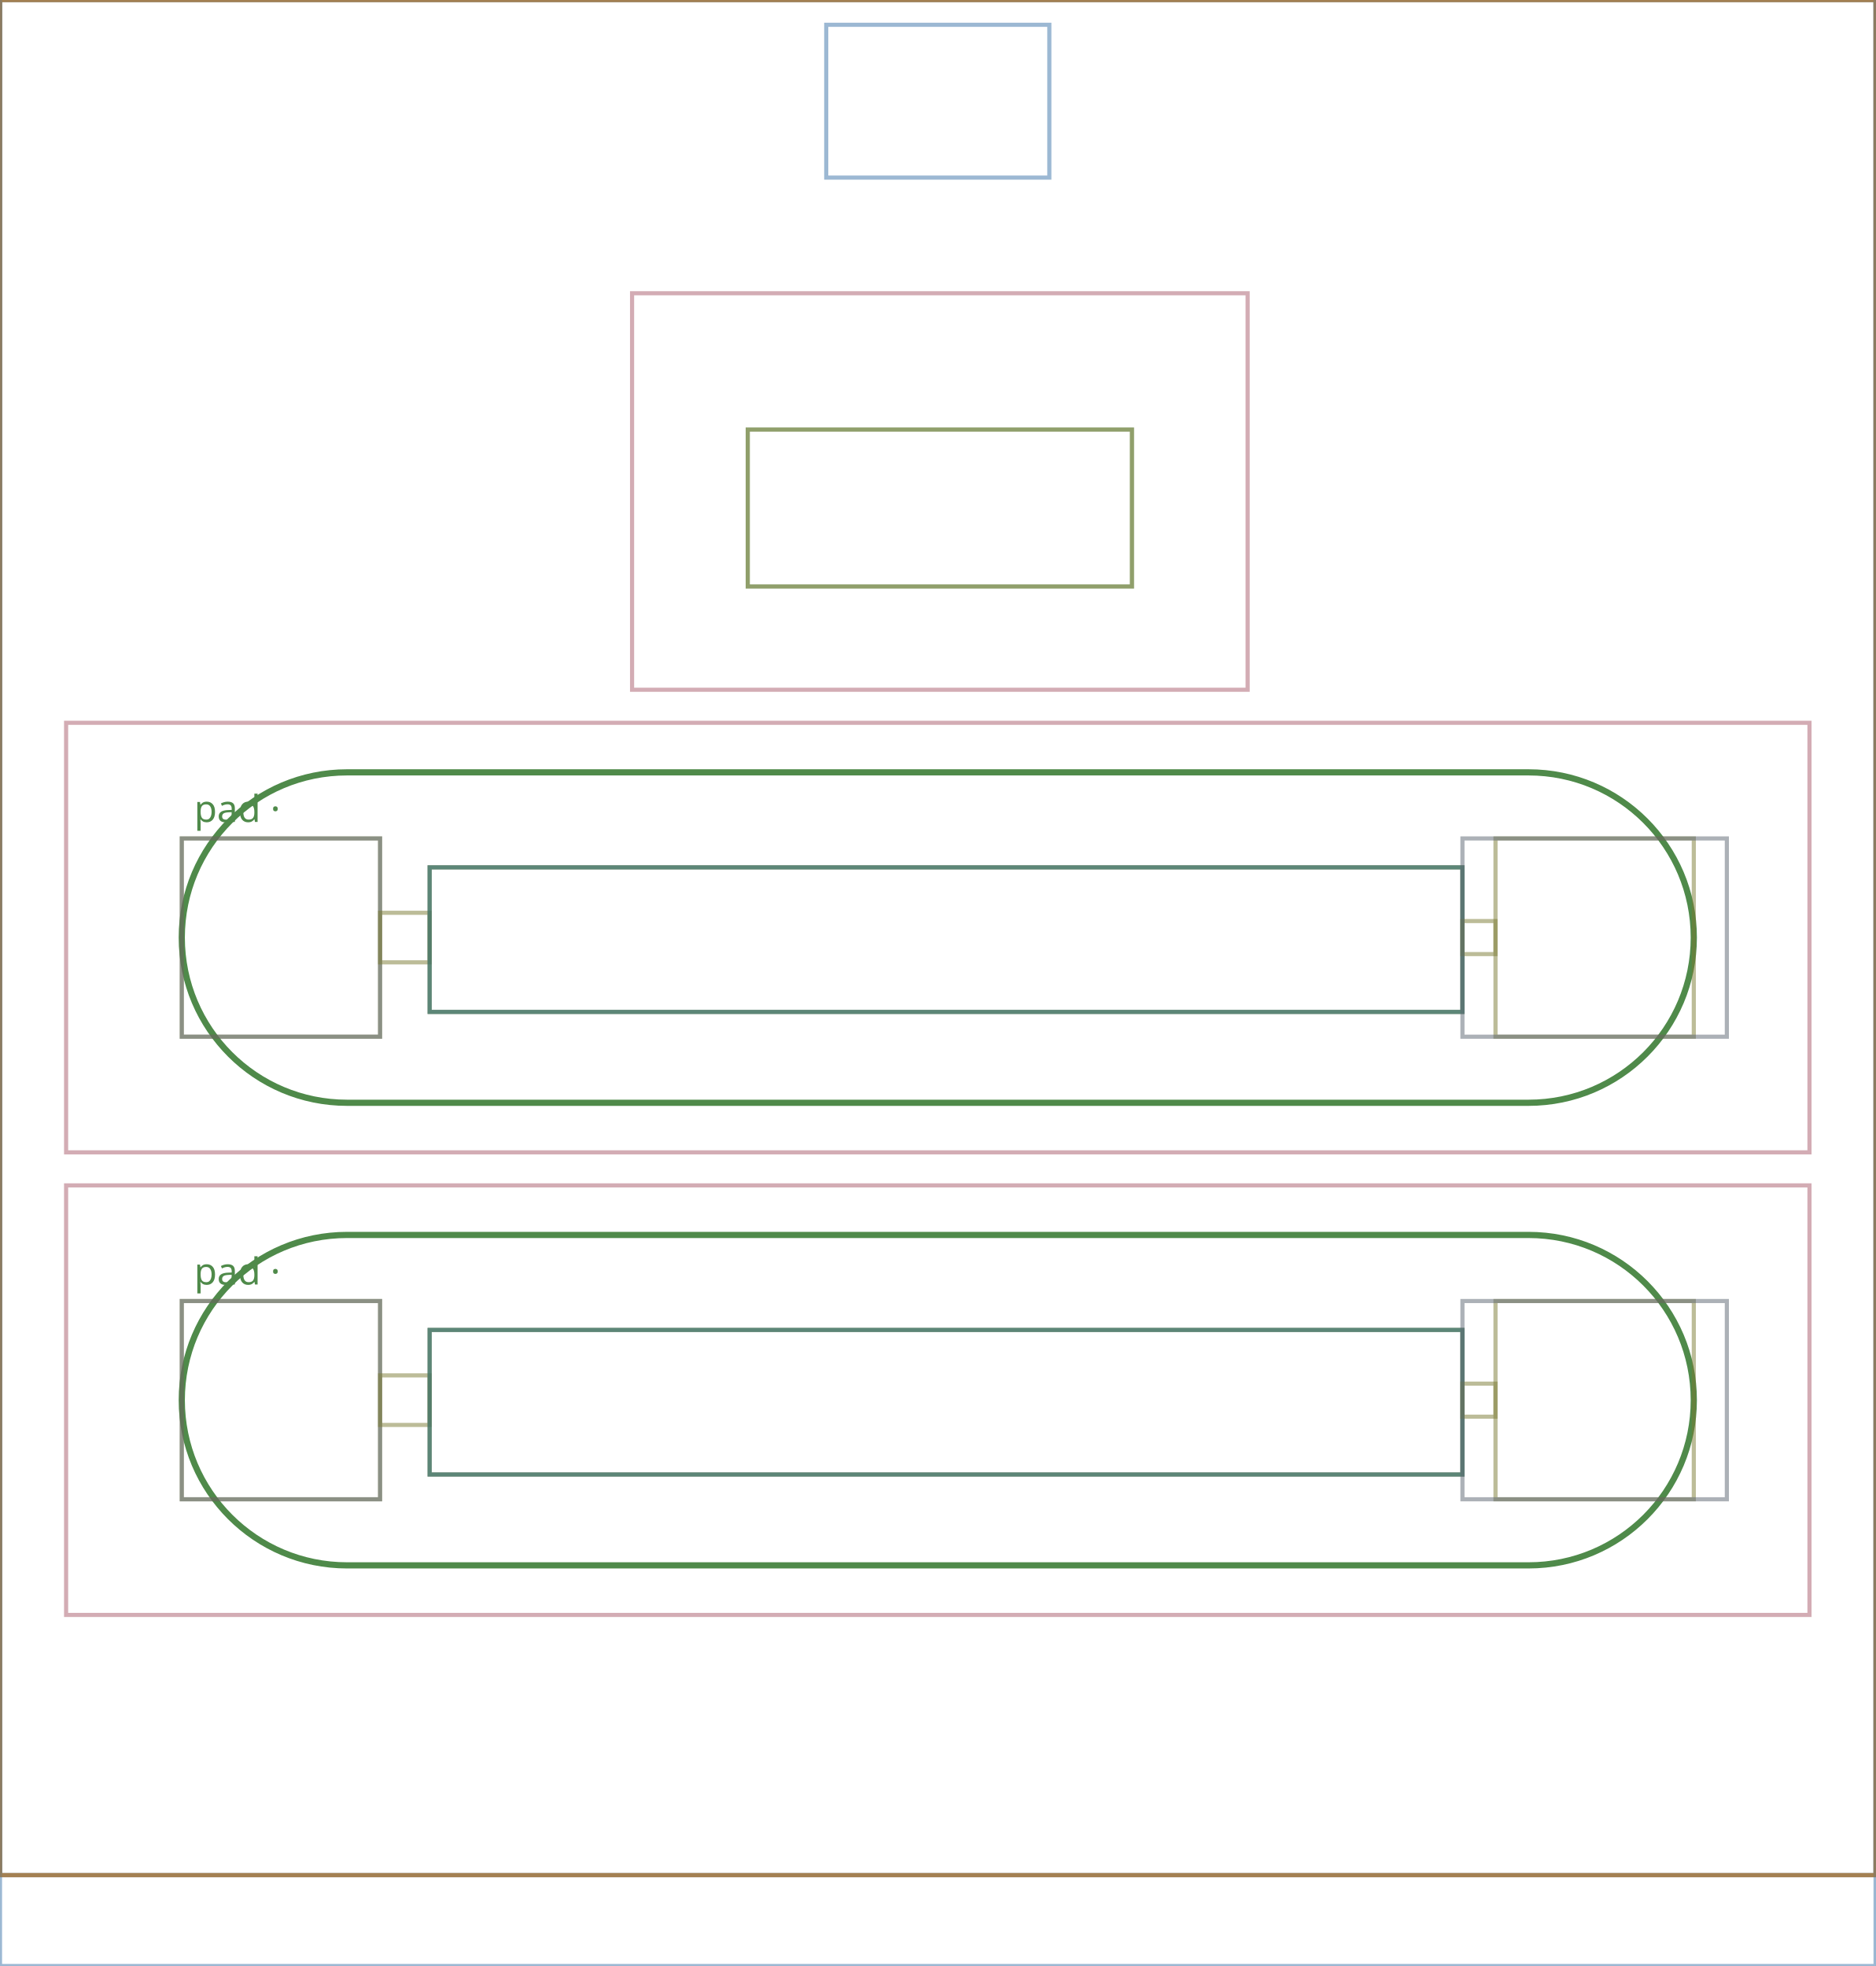
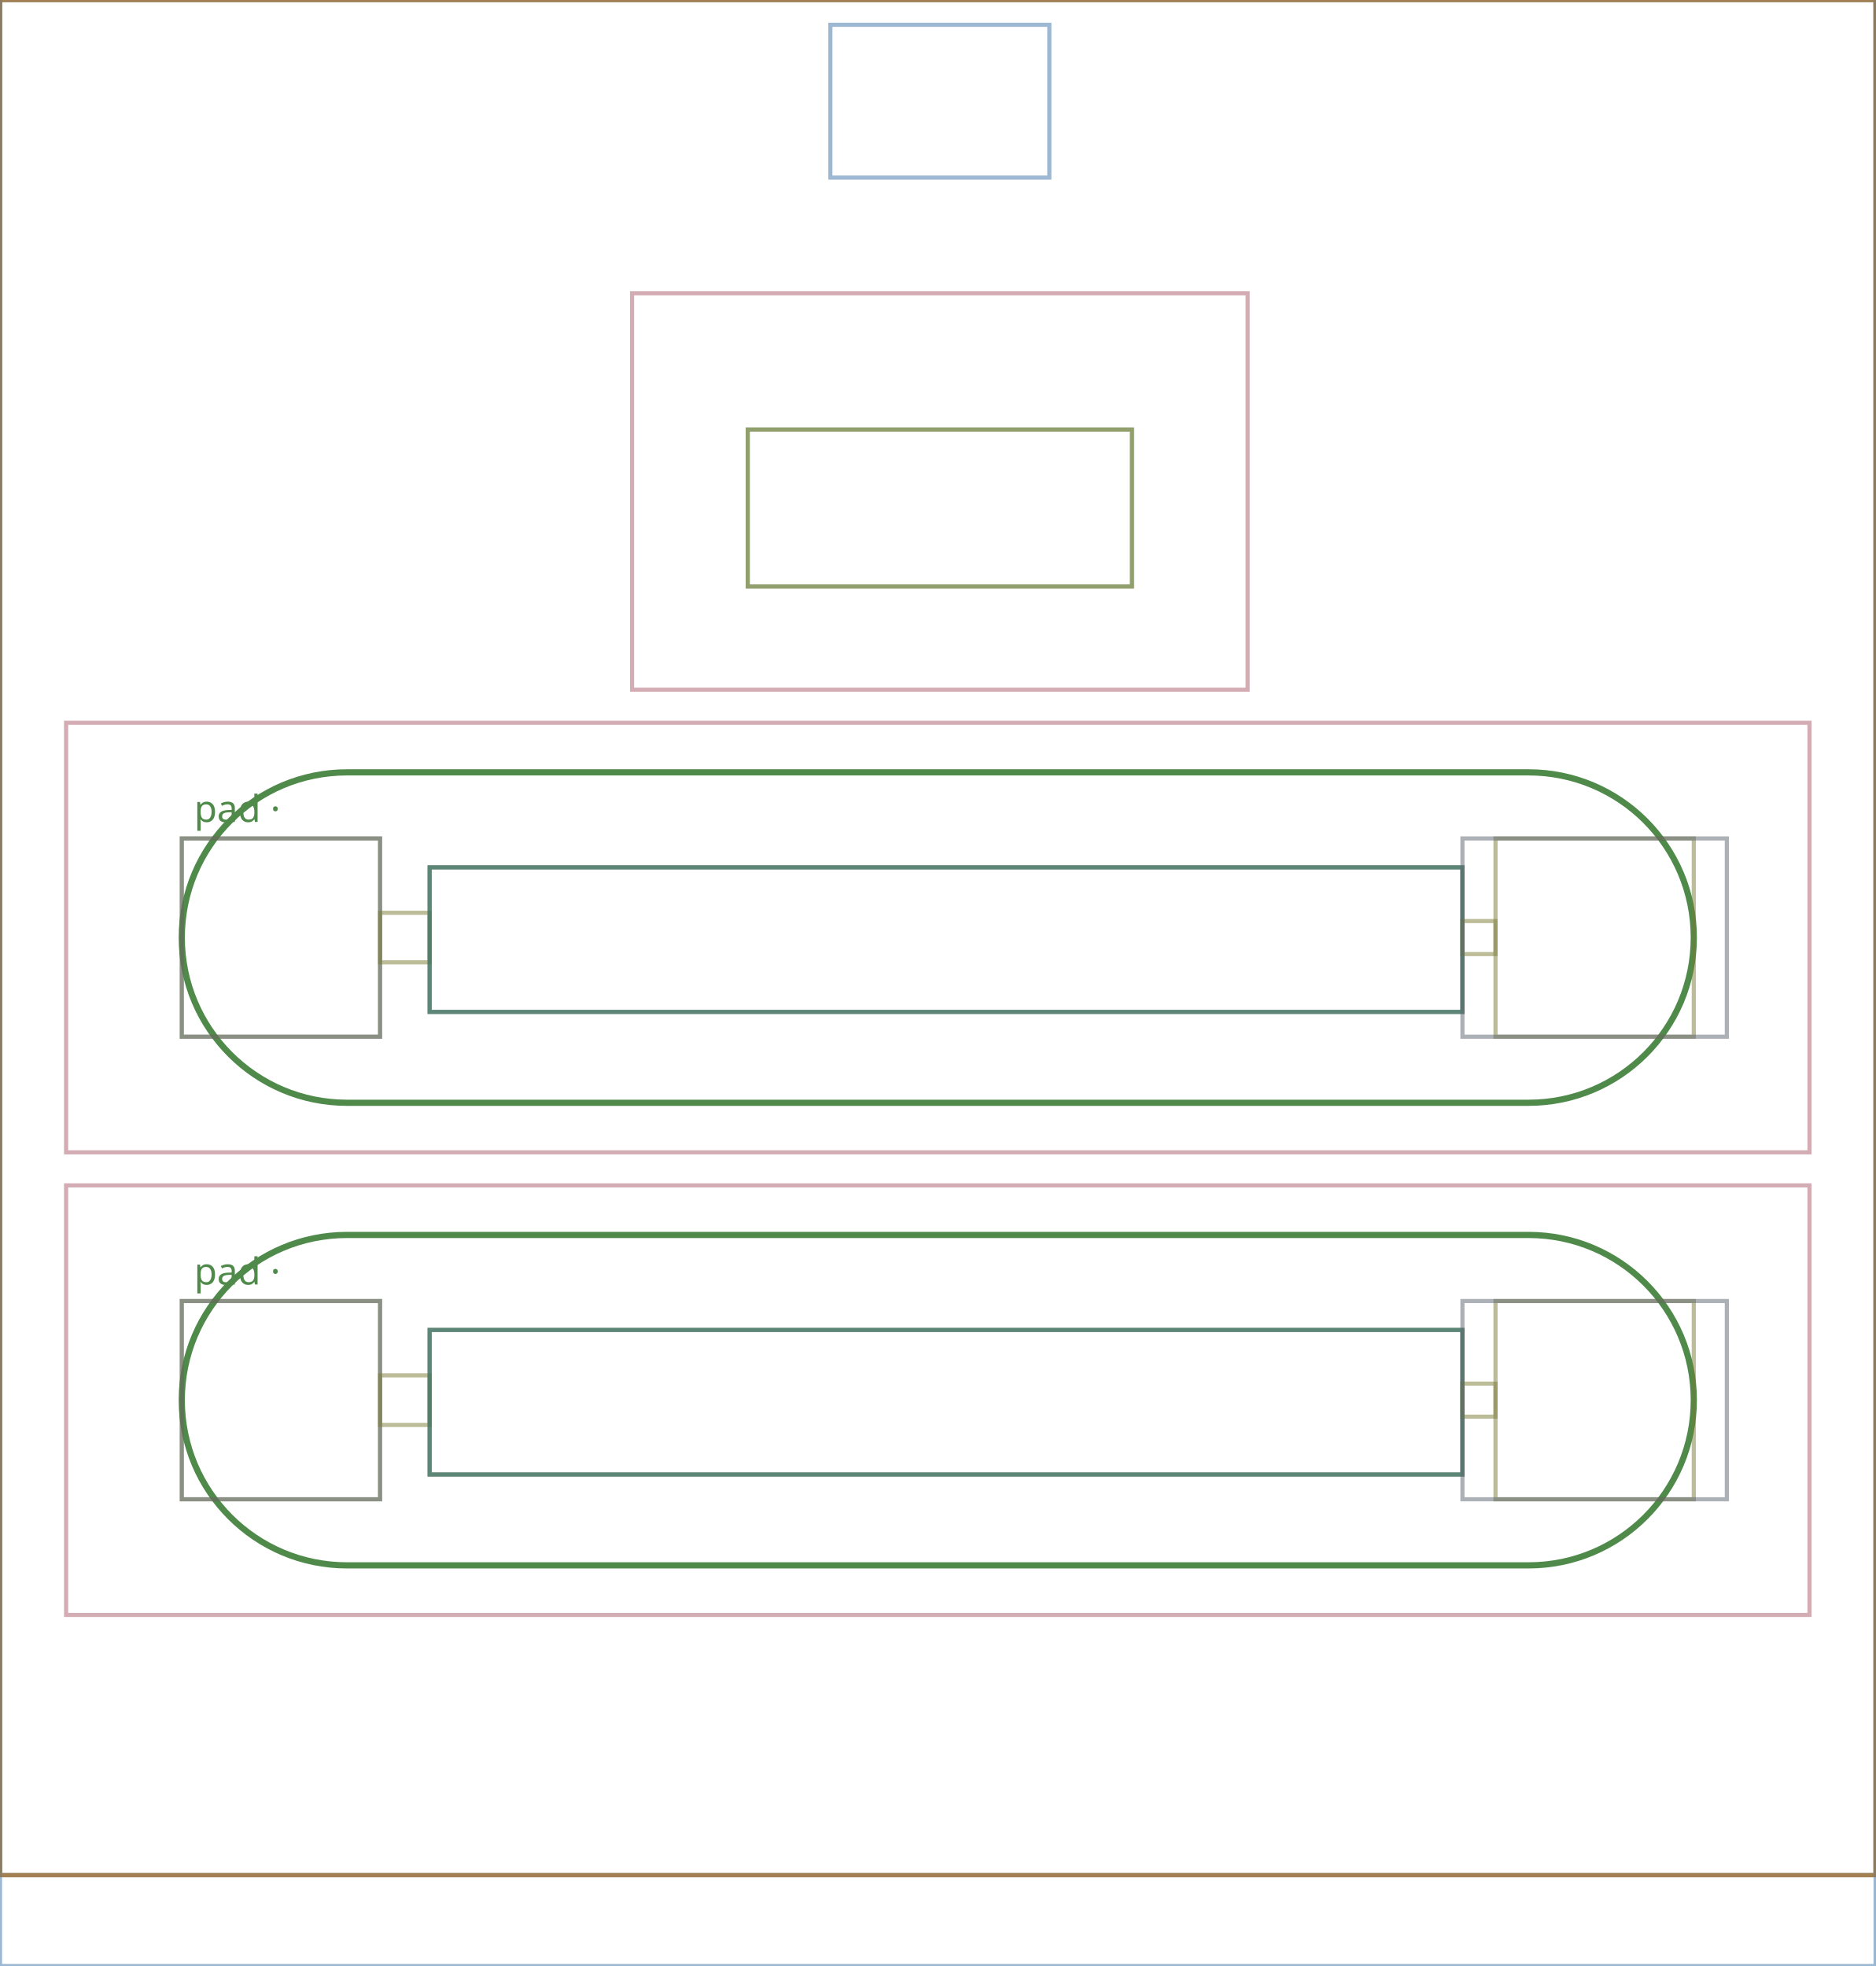
<svg xmlns="http://www.w3.org/2000/svg" viewBox="0 0 454 476" width="454" height="476" role="img" aria-label="Home/Entity list layout wireframe">
  <rect width="454" height="476" fill="#ffffff" />
  <g>
    <rect x="0" y="0" width="454" height="454" fill="none" fill-opacity="0" stroke="#5B6470" stroke-width="1" stroke-opacity="0.5" />
  </g>
  <g>
    <rect x="0" y="0" width="454" height="454" fill="none" fill-opacity="0" stroke="#2E7D6B" stroke-width="1" stroke-opacity="0.5" />
  </g>
  <g>
    <rect x="0" y="0" width="454" height="454" fill="none" fill-opacity="0" stroke="#8E6BA8" stroke-width="1" stroke-opacity="0.5" />
  </g>
  <g>
    <rect x="0" y="0" width="454" height="454" fill="none" fill-opacity="0" stroke="#B0813B" stroke-width="1" stroke-opacity="0.5" />
  </g>
  <g>
    <rect x="0" y="-22" width="454" height="498" fill="none" fill-opacity="0" stroke="#3B72A8" stroke-width="1" stroke-opacity="0.5" />
  </g>
  <g>
    <rect x="153" y="71" width="149" height="96" fill="none" fill-opacity="0" stroke="#A85B6B" stroke-width="1" stroke-opacity="0.5" />
  </g>
  <g>
    <rect x="181" y="104" width="93" height="38" fill="none" fill-opacity="0" stroke="#4F8A4A" stroke-width="1" stroke-opacity="0.5" />
  </g>
  <g>
    <rect x="181" y="104" width="93" height="38" fill="none" fill-opacity="0" stroke="#7A7A33" stroke-width="1" stroke-opacity="0.5" />
  </g>
  <g>
    <rect x="16" y="175" width="422" height="104" fill="none" fill-opacity="0" stroke="#A85B6B" stroke-width="1" stroke-opacity="0.5" />
  </g>
  <g>
    <path d="M84,187 H370 A40,40 0 0 1 410,227 V227 A40,40 0 0 1 370,267 H84 A40,40 0 0 1 44,227 V227 A40,40 0 0 1 84,187 Z" fill="none" fill-opacity="0" stroke="#4F8A4A" stroke-width="1.5" stroke-opacity="1" />
    <text x="47" y="199" font-family="system-ui, sans-serif" font-size="9" fill="#4F8A4A">pad ·</text>
  </g>
  <g>
    <rect x="44" y="203" width="48" height="48" fill="none" fill-opacity="0" stroke="#7A7A33" stroke-width="1" stroke-opacity="0.5" />
  </g>
  <g>
    <rect x="44" y="203" width="48" height="48" fill="none" fill-opacity="0" stroke="#5B6470" stroke-width="1" stroke-opacity="0.5" />
  </g>
  <g>
    <rect x="92" y="221" width="12" height="12" fill="none" fill-opacity="0" stroke="#7A7A33" stroke-width="1" stroke-opacity="0.5" />
  </g>
  <g>
    <rect x="104" y="210" width="250" height="35" fill="none" fill-opacity="0" stroke="#7A7A33" stroke-width="1" stroke-opacity="0.5" />
  </g>
  <g>
    <rect x="104" y="210" width="250" height="35" fill="none" fill-opacity="0" stroke="#5B6470" stroke-width="1" stroke-opacity="0.5" />
  </g>
  <g>
    <rect x="104" y="210" width="250" height="35" fill="none" fill-opacity="0" stroke="#2E7D6B" stroke-width="1" stroke-opacity="0.5" />
  </g>
  <g>
    <rect x="354" y="223" width="8" height="8" fill="none" fill-opacity="0" stroke="#7A7A33" stroke-width="1" stroke-opacity="0.5" />
  </g>
  <g>
    <rect x="362" y="203" width="48" height="48" fill="none" fill-opacity="0" stroke="#7A7A33" stroke-width="1" stroke-opacity="0.5" />
  </g>
  <g>
    <rect x="354" y="203" width="64" height="48" fill="none" fill-opacity="0" stroke="#5B6470" stroke-width="1" stroke-opacity="0.5" />
  </g>
  <g>
    <rect x="16" y="287" width="422" height="104" fill="none" fill-opacity="0" stroke="#A85B6B" stroke-width="1" stroke-opacity="0.5" />
  </g>
  <g>
    <path d="M84,299 H370 A40,40 0 0 1 410,339 V339 A40,40 0 0 1 370,379 H84 A40,40 0 0 1 44,339 V339 A40,40 0 0 1 84,299 Z" fill="none" fill-opacity="0" stroke="#4F8A4A" stroke-width="1.5" stroke-opacity="1" />
    <text x="47" y="311" font-family="system-ui, sans-serif" font-size="9" fill="#4F8A4A">pad ·</text>
  </g>
  <g>
    <rect x="44" y="315" width="48" height="48" fill="none" fill-opacity="0" stroke="#7A7A33" stroke-width="1" stroke-opacity="0.5" />
  </g>
  <g>
    <rect x="44" y="315" width="48" height="48" fill="none" fill-opacity="0" stroke="#5B6470" stroke-width="1" stroke-opacity="0.5" />
  </g>
  <g>
    <rect x="92" y="333" width="12" height="12" fill="none" fill-opacity="0" stroke="#7A7A33" stroke-width="1" stroke-opacity="0.5" />
  </g>
  <g>
    <rect x="104" y="322" width="250" height="35" fill="none" fill-opacity="0" stroke="#7A7A33" stroke-width="1" stroke-opacity="0.5" />
  </g>
  <g>
    <rect x="104" y="322" width="250" height="35" fill="none" fill-opacity="0" stroke="#5B6470" stroke-width="1" stroke-opacity="0.5" />
  </g>
  <g>
    <rect x="104" y="322" width="250" height="35" fill="none" fill-opacity="0" stroke="#2E7D6B" stroke-width="1" stroke-opacity="0.5" />
  </g>
  <g>
    <rect x="354" y="335" width="8" height="8" fill="none" fill-opacity="0" stroke="#7A7A33" stroke-width="1" stroke-opacity="0.5" />
  </g>
  <g>
    <rect x="362" y="315" width="48" height="48" fill="none" fill-opacity="0" stroke="#7A7A33" stroke-width="1" stroke-opacity="0.5" />
  </g>
  <g>
    <rect x="354" y="315" width="64" height="48" fill="none" fill-opacity="0" stroke="#5B6470" stroke-width="1" stroke-opacity="0.5" />
  </g>
  <g>
    <rect x="0" y="0" width="454" height="454" fill="none" fill-opacity="0" stroke="#B0813B" stroke-width="1" stroke-opacity="0.5" />
  </g>
  <g>
-     <rect x="200" y="6" width="54" height="37" fill="none" fill-opacity="0" stroke="#3B72A8" stroke-width="1" stroke-opacity="0.5" />
+     <rect x="201" y="6" width="53" height="37" fill="none" fill-opacity="0" stroke="#3B72A8" stroke-width="1" stroke-opacity="0.5" />
  </g>
</svg>
